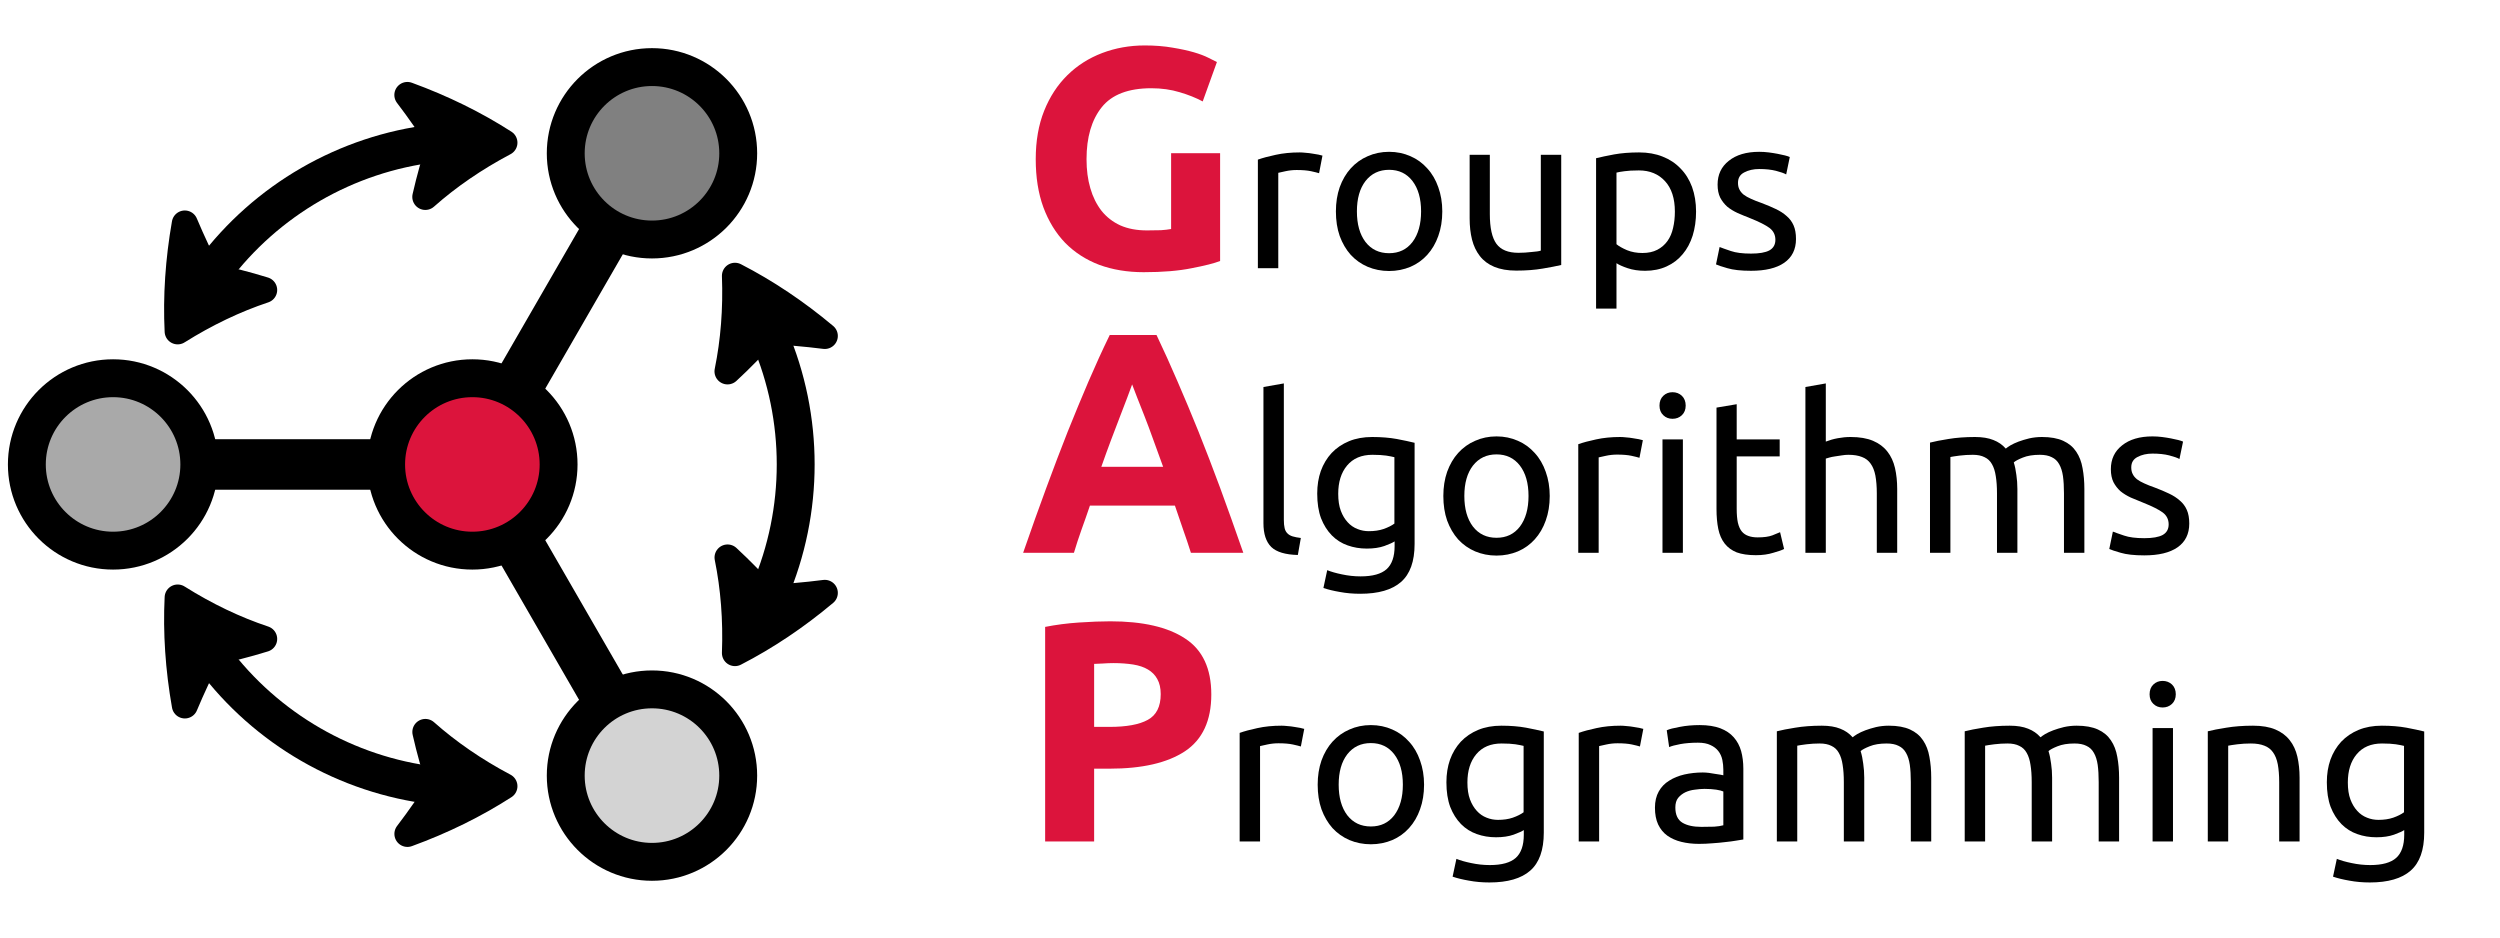
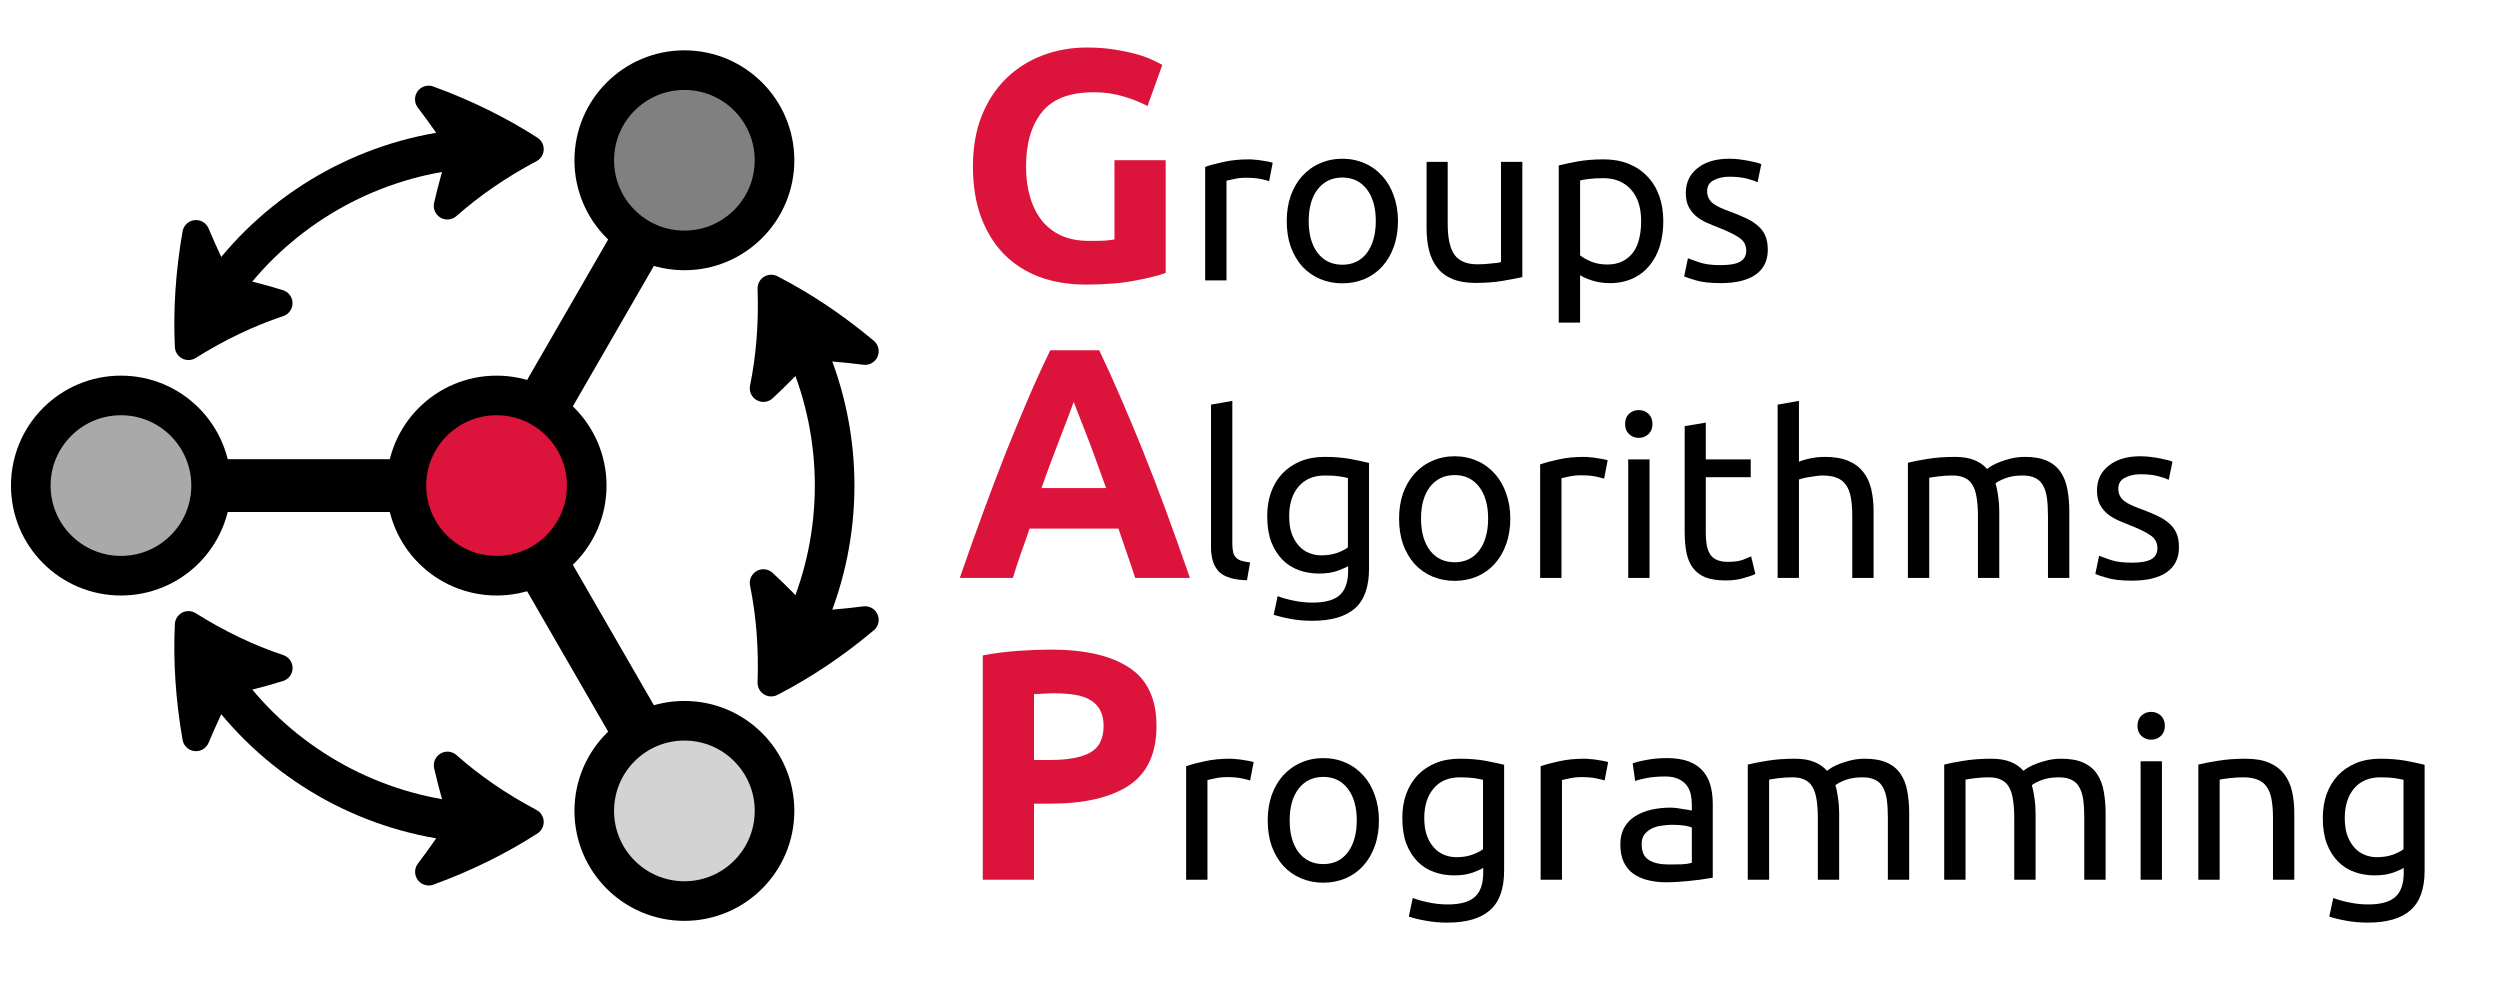
- <svg xmlns="http://www.w3.org/2000/svg" xmlns:xlink="http://www.w3.org/1999/xlink" width="195.349pt" height="73.288pt" viewBox="0 0 195.349 73.288">
+ <svg xmlns="http://www.w3.org/2000/svg" xmlns:xlink="http://www.w3.org/1999/xlink" width="186.845pt" height="73.288pt" viewBox="0 0 186.845 73.288">
  <defs>
    <g>
      <g id="glyph-0-0">
        <path d="M 10.266 -14.062 C 8.473 -14.062 7.18 -13.566 6.391 -12.578 C 5.598 -11.586 5.203 -10.234 5.203 -8.516 C 5.203 -7.68 5.301 -6.926 5.5 -6.25 C 5.695 -5.57 5.988 -4.984 6.375 -4.484 C 6.77 -3.992 7.258 -3.613 7.844 -3.344 C 8.438 -3.082 9.129 -2.953 9.922 -2.953 C 10.348 -2.953 10.711 -2.957 11.016 -2.969 C 11.316 -2.988 11.582 -3.02 11.812 -3.062 L 11.812 -8.984 L 15.641 -8.984 L 15.641 -0.562 C 15.18 -0.383 14.441 -0.195 13.422 0 C 12.41 0.207 11.16 0.312 9.672 0.312 C 8.391 0.312 7.227 0.117 6.188 -0.266 C 5.156 -0.66 4.27 -1.234 3.531 -1.984 C 2.801 -2.742 2.234 -3.672 1.828 -4.766 C 1.43 -5.859 1.234 -7.109 1.234 -8.516 C 1.234 -9.941 1.453 -11.203 1.891 -12.297 C 2.328 -13.391 2.93 -14.316 3.703 -15.078 C 4.473 -15.836 5.379 -16.414 6.422 -16.812 C 7.461 -17.207 8.57 -17.406 9.75 -17.406 C 10.551 -17.406 11.273 -17.348 11.922 -17.234 C 12.566 -17.129 13.117 -17.008 13.578 -16.875 C 14.047 -16.738 14.43 -16.594 14.734 -16.438 C 15.035 -16.289 15.254 -16.18 15.391 -16.109 L 14.281 -13.031 C 13.758 -13.312 13.16 -13.551 12.484 -13.75 C 11.805 -13.957 11.066 -14.062 10.266 -14.062 Z M 10.266 -14.062 " />
      </g>
      <g id="glyph-0-1">
        <path d="M 13.359 0 C 13.172 -0.594 12.969 -1.195 12.75 -1.812 C 12.531 -2.438 12.316 -3.062 12.109 -3.688 L 5.469 -3.688 C 5.258 -3.062 5.039 -2.438 4.812 -1.812 C 4.594 -1.195 4.395 -0.594 4.219 0 L 0.25 0 C 0.883 -1.832 1.488 -3.523 2.062 -5.078 C 2.633 -6.629 3.191 -8.094 3.734 -9.469 C 4.285 -10.844 4.828 -12.148 5.359 -13.391 C 5.891 -14.629 6.441 -15.836 7.016 -17.016 L 10.672 -17.016 C 11.234 -15.836 11.781 -14.629 12.312 -13.391 C 12.852 -12.148 13.398 -10.844 13.953 -9.469 C 14.504 -8.094 15.066 -6.629 15.641 -5.078 C 16.211 -3.523 16.816 -1.832 17.453 0 Z M 8.766 -13.156 C 8.68 -12.906 8.555 -12.566 8.391 -12.141 C 8.234 -11.723 8.047 -11.234 7.828 -10.672 C 7.617 -10.117 7.383 -9.504 7.125 -8.828 C 6.875 -8.16 6.617 -7.457 6.359 -6.719 L 11.188 -6.719 C 10.926 -7.457 10.672 -8.16 10.422 -8.828 C 10.18 -9.504 9.953 -10.117 9.734 -10.672 C 9.516 -11.234 9.32 -11.723 9.156 -12.141 C 8.988 -12.566 8.859 -12.906 8.766 -13.156 Z M 8.766 -13.156 " />
      </g>
      <g id="glyph-0-2">
        <path d="M 7.062 -17.203 C 9.602 -17.203 11.551 -16.754 12.906 -15.859 C 14.27 -14.973 14.953 -13.516 14.953 -11.484 C 14.953 -9.441 14.266 -7.961 12.891 -7.047 C 11.516 -6.141 9.551 -5.688 7 -5.688 L 5.797 -5.688 L 5.797 0 L 1.969 0 L 1.969 -16.766 C 2.801 -16.93 3.68 -17.047 4.609 -17.109 C 5.547 -17.172 6.363 -17.203 7.062 -17.203 Z M 7.312 -13.938 C 7.031 -13.938 6.754 -13.926 6.484 -13.906 C 6.223 -13.895 5.992 -13.883 5.797 -13.875 L 5.797 -8.953 L 7 -8.953 C 8.32 -8.953 9.316 -9.133 9.984 -9.5 C 10.66 -9.863 11 -10.535 11 -11.516 C 11 -11.984 10.91 -12.375 10.734 -12.688 C 10.566 -13 10.32 -13.25 10 -13.438 C 9.688 -13.625 9.301 -13.754 8.844 -13.828 C 8.383 -13.898 7.875 -13.938 7.312 -13.938 Z M 7.312 -13.938 " />
      </g>
      <g id="glyph-1-0">
        <path d="M 4.641 -9.047 C 4.773 -9.047 4.93 -9.035 5.109 -9.016 C 5.285 -9.004 5.457 -8.984 5.625 -8.953 C 5.789 -8.93 5.945 -8.906 6.094 -8.875 C 6.238 -8.844 6.344 -8.816 6.406 -8.797 L 6.141 -7.422 C 6.016 -7.461 5.805 -7.516 5.516 -7.578 C 5.223 -7.641 4.848 -7.672 4.391 -7.672 C 4.098 -7.672 3.805 -7.641 3.516 -7.578 C 3.223 -7.516 3.035 -7.473 2.953 -7.453 L 2.953 0 L 1.359 0 L 1.359 -8.484 C 1.734 -8.617 2.195 -8.742 2.75 -8.859 C 3.312 -8.984 3.941 -9.047 4.641 -9.047 Z M 4.641 -9.047 " />
      </g>
      <g id="glyph-1-1">
        <path d="M 9.188 -4.438 C 9.188 -3.727 9.082 -3.086 8.875 -2.516 C 8.676 -1.953 8.391 -1.461 8.016 -1.047 C 7.648 -0.641 7.211 -0.328 6.703 -0.109 C 6.191 0.105 5.633 0.219 5.031 0.219 C 4.426 0.219 3.867 0.105 3.359 -0.109 C 2.848 -0.328 2.406 -0.641 2.031 -1.047 C 1.664 -1.461 1.379 -1.953 1.172 -2.516 C 0.973 -3.086 0.875 -3.727 0.875 -4.438 C 0.875 -5.125 0.973 -5.754 1.172 -6.328 C 1.379 -6.898 1.664 -7.391 2.031 -7.797 C 2.406 -8.211 2.848 -8.531 3.359 -8.75 C 3.867 -8.977 4.426 -9.094 5.031 -9.094 C 5.633 -9.094 6.191 -8.977 6.703 -8.75 C 7.211 -8.531 7.648 -8.211 8.016 -7.797 C 8.391 -7.391 8.676 -6.898 8.875 -6.328 C 9.082 -5.754 9.188 -5.125 9.188 -4.438 Z M 7.531 -4.438 C 7.531 -5.438 7.305 -6.227 6.859 -6.812 C 6.41 -7.395 5.801 -7.688 5.031 -7.688 C 4.258 -7.688 3.645 -7.395 3.188 -6.812 C 2.738 -6.227 2.516 -5.438 2.516 -4.438 C 2.516 -3.438 2.738 -2.641 3.188 -2.047 C 3.645 -1.461 4.258 -1.172 5.031 -1.172 C 5.801 -1.172 6.41 -1.461 6.859 -2.047 C 7.305 -2.641 7.531 -3.438 7.531 -4.438 Z M 7.531 -4.438 " />
      </g>
      <g id="glyph-1-2">
        <path d="M 8.422 -0.25 C 8.055 -0.164 7.57 -0.07 6.969 0.031 C 6.375 0.133 5.688 0.188 4.906 0.188 C 4.227 0.188 3.656 0.086 3.188 -0.109 C 2.719 -0.305 2.344 -0.586 2.062 -0.953 C 1.781 -1.316 1.578 -1.742 1.453 -2.234 C 1.328 -2.734 1.266 -3.285 1.266 -3.891 L 1.266 -8.859 L 2.844 -8.859 L 2.844 -4.234 C 2.844 -3.148 3.016 -2.375 3.359 -1.906 C 3.703 -1.438 4.273 -1.203 5.078 -1.203 C 5.242 -1.203 5.414 -1.207 5.594 -1.219 C 5.781 -1.238 5.953 -1.254 6.109 -1.266 C 6.273 -1.285 6.422 -1.301 6.547 -1.312 C 6.68 -1.332 6.773 -1.352 6.828 -1.375 L 6.828 -8.859 L 8.422 -8.859 Z M 8.422 -0.25 " />
      </g>
      <g id="glyph-1-3">
        <path d="M 7.516 -4.422 C 7.516 -5.453 7.258 -6.242 6.75 -6.797 C 6.238 -7.359 5.555 -7.641 4.703 -7.641 C 4.223 -7.641 3.848 -7.617 3.578 -7.578 C 3.316 -7.547 3.109 -7.508 2.953 -7.469 L 2.953 -1.875 C 3.141 -1.719 3.414 -1.562 3.781 -1.406 C 4.145 -1.258 4.547 -1.188 4.984 -1.188 C 5.43 -1.188 5.816 -1.27 6.141 -1.438 C 6.461 -1.602 6.727 -1.832 6.938 -2.125 C 7.145 -2.414 7.289 -2.754 7.375 -3.141 C 7.469 -3.535 7.516 -3.961 7.516 -4.422 Z M 9.172 -4.422 C 9.172 -3.742 9.082 -3.117 8.906 -2.547 C 8.727 -1.984 8.469 -1.5 8.125 -1.094 C 7.789 -0.688 7.375 -0.367 6.875 -0.141 C 6.383 0.086 5.82 0.203 5.188 0.203 C 4.676 0.203 4.223 0.133 3.828 0 C 3.43 -0.133 3.141 -0.266 2.953 -0.391 L 2.953 3.156 L 1.359 3.156 L 1.359 -8.594 C 1.734 -8.688 2.203 -8.785 2.766 -8.891 C 3.328 -8.992 3.977 -9.047 4.719 -9.047 C 5.406 -9.047 6.02 -8.938 6.562 -8.719 C 7.102 -8.508 7.566 -8.203 7.953 -7.797 C 8.348 -7.398 8.648 -6.914 8.859 -6.344 C 9.066 -5.77 9.172 -5.129 9.172 -4.422 Z M 9.172 -4.422 " />
      </g>
      <g id="glyph-1-4">
        <path d="M 3.422 -1.141 C 4.066 -1.141 4.547 -1.223 4.859 -1.391 C 5.172 -1.566 5.328 -1.844 5.328 -2.219 C 5.328 -2.602 5.176 -2.91 4.875 -3.141 C 4.57 -3.367 4.066 -3.625 3.359 -3.906 C 3.016 -4.039 2.688 -4.176 2.375 -4.312 C 2.062 -4.457 1.789 -4.625 1.562 -4.812 C 1.344 -5.008 1.16 -5.242 1.016 -5.516 C 0.879 -5.797 0.812 -6.133 0.812 -6.531 C 0.812 -7.312 1.102 -7.93 1.688 -8.391 C 2.27 -8.859 3.062 -9.094 4.062 -9.094 C 4.312 -9.094 4.562 -9.078 4.812 -9.047 C 5.062 -9.016 5.289 -8.977 5.5 -8.938 C 5.719 -8.895 5.91 -8.852 6.078 -8.812 C 6.242 -8.77 6.367 -8.727 6.453 -8.688 L 6.172 -7.328 C 6.004 -7.422 5.738 -7.516 5.375 -7.609 C 5.008 -7.703 4.57 -7.75 4.062 -7.75 C 3.613 -7.75 3.223 -7.66 2.891 -7.484 C 2.566 -7.316 2.406 -7.047 2.406 -6.672 C 2.406 -6.473 2.441 -6.301 2.516 -6.156 C 2.586 -6.008 2.695 -5.875 2.844 -5.75 C 3 -5.633 3.191 -5.523 3.422 -5.422 C 3.648 -5.316 3.926 -5.207 4.25 -5.094 C 4.664 -4.938 5.035 -4.781 5.359 -4.625 C 5.691 -4.469 5.973 -4.285 6.203 -4.078 C 6.441 -3.879 6.625 -3.633 6.75 -3.344 C 6.875 -3.062 6.938 -2.707 6.938 -2.281 C 6.938 -1.469 6.629 -0.848 6.016 -0.422 C 5.41 -0.004 4.547 0.203 3.422 0.203 C 2.641 0.203 2.023 0.133 1.578 0 C 1.141 -0.125 0.844 -0.223 0.688 -0.297 L 0.969 -1.656 C 1.156 -1.582 1.445 -1.477 1.844 -1.344 C 2.238 -1.207 2.766 -1.141 3.422 -1.141 Z M 3.422 -1.141 " />
      </g>
      <g id="glyph-1-5">
        <path d="M 4.016 0.172 C 3.047 0.148 2.352 -0.055 1.938 -0.453 C 1.531 -0.859 1.328 -1.477 1.328 -2.312 L 1.328 -12.953 L 2.922 -13.234 L 2.922 -2.578 C 2.922 -2.316 2.941 -2.098 2.984 -1.922 C 3.023 -1.754 3.098 -1.617 3.203 -1.516 C 3.305 -1.41 3.441 -1.332 3.609 -1.281 C 3.785 -1.227 4 -1.188 4.25 -1.156 Z M 4.016 0.172 " />
      </g>
      <g id="glyph-1-6">
        <path d="M 6.922 -0.891 C 6.785 -0.797 6.52 -0.676 6.125 -0.531 C 5.738 -0.395 5.281 -0.328 4.75 -0.328 C 4.219 -0.328 3.719 -0.41 3.25 -0.578 C 2.781 -0.742 2.367 -1.004 2.016 -1.359 C 1.66 -1.723 1.379 -2.172 1.172 -2.703 C 0.973 -3.242 0.875 -3.883 0.875 -4.625 C 0.875 -5.27 0.969 -5.859 1.156 -6.391 C 1.352 -6.93 1.633 -7.398 2 -7.797 C 2.375 -8.191 2.828 -8.5 3.359 -8.719 C 3.891 -8.938 4.492 -9.047 5.172 -9.047 C 5.898 -9.047 6.539 -8.992 7.094 -8.891 C 7.645 -8.785 8.109 -8.688 8.484 -8.594 L 8.484 -0.688 C 8.484 0.676 8.129 1.664 7.422 2.281 C 6.723 2.895 5.66 3.203 4.234 3.203 C 3.672 3.203 3.141 3.156 2.641 3.062 C 2.148 2.977 1.723 2.875 1.359 2.75 L 1.656 1.359 C 1.969 1.484 2.352 1.594 2.812 1.688 C 3.281 1.789 3.766 1.844 4.266 1.844 C 5.203 1.844 5.879 1.656 6.297 1.281 C 6.711 0.906 6.922 0.305 6.922 -0.516 Z M 6.906 -7.469 C 6.75 -7.508 6.535 -7.551 6.266 -7.594 C 5.992 -7.633 5.633 -7.656 5.188 -7.656 C 4.332 -7.656 3.672 -7.375 3.203 -6.812 C 2.742 -6.258 2.516 -5.523 2.516 -4.609 C 2.516 -4.086 2.582 -3.645 2.719 -3.281 C 2.852 -2.926 3.031 -2.629 3.25 -2.391 C 3.469 -2.148 3.723 -1.973 4.016 -1.859 C 4.305 -1.742 4.602 -1.688 4.906 -1.688 C 5.332 -1.688 5.719 -1.742 6.062 -1.859 C 6.414 -1.984 6.695 -2.125 6.906 -2.281 Z M 6.906 -7.469 " />
      </g>
      <g id="glyph-1-7">
        <path d="M 2.953 0 L 1.359 0 L 1.359 -8.859 L 2.953 -8.859 Z M 2.141 -10.469 C 1.859 -10.469 1.617 -10.562 1.422 -10.75 C 1.223 -10.938 1.125 -11.188 1.125 -11.5 C 1.125 -11.82 1.223 -12.078 1.422 -12.266 C 1.617 -12.453 1.859 -12.547 2.141 -12.547 C 2.43 -12.547 2.676 -12.453 2.875 -12.266 C 3.07 -12.078 3.172 -11.82 3.172 -11.5 C 3.172 -11.188 3.07 -10.938 2.875 -10.75 C 2.676 -10.562 2.43 -10.469 2.141 -10.469 Z M 2.141 -10.469 " />
      </g>
      <g id="glyph-1-8">
        <path d="M 2.844 -8.859 L 6.203 -8.859 L 6.203 -7.531 L 2.844 -7.531 L 2.844 -3.438 C 2.844 -3 2.875 -2.633 2.938 -2.344 C 3.008 -2.051 3.113 -1.82 3.25 -1.656 C 3.383 -1.5 3.555 -1.383 3.766 -1.312 C 3.973 -1.238 4.211 -1.203 4.484 -1.203 C 4.961 -1.203 5.344 -1.254 5.625 -1.359 C 5.914 -1.473 6.117 -1.555 6.234 -1.609 L 6.547 -0.297 C 6.391 -0.211 6.109 -0.113 5.703 0 C 5.305 0.125 4.852 0.188 4.344 0.188 C 3.738 0.188 3.238 0.113 2.844 -0.031 C 2.457 -0.188 2.145 -0.414 1.906 -0.719 C 1.664 -1.031 1.5 -1.41 1.406 -1.859 C 1.312 -2.316 1.266 -2.836 1.266 -3.422 L 1.266 -11.344 L 2.844 -11.609 Z M 2.844 -8.859 " />
      </g>
      <g id="glyph-1-9">
        <path d="M 1.359 0 L 1.359 -12.953 L 2.953 -13.234 L 2.953 -8.688 C 3.242 -8.801 3.555 -8.891 3.891 -8.953 C 4.223 -9.016 4.555 -9.047 4.891 -9.047 C 5.598 -9.047 6.18 -8.945 6.641 -8.75 C 7.109 -8.551 7.484 -8.27 7.766 -7.906 C 8.047 -7.551 8.242 -7.125 8.359 -6.625 C 8.473 -6.125 8.531 -5.578 8.531 -4.984 L 8.531 0 L 6.938 0 L 6.938 -4.641 C 6.938 -5.18 6.898 -5.645 6.828 -6.031 C 6.754 -6.414 6.629 -6.727 6.453 -6.969 C 6.285 -7.207 6.062 -7.379 5.781 -7.484 C 5.5 -7.598 5.145 -7.656 4.719 -7.656 C 4.551 -7.656 4.375 -7.641 4.188 -7.609 C 4.008 -7.586 3.836 -7.562 3.672 -7.531 C 3.504 -7.508 3.352 -7.477 3.219 -7.438 C 3.094 -7.406 3.004 -7.379 2.953 -7.359 L 2.953 0 Z M 1.359 0 " />
      </g>
      <g id="glyph-1-10">
        <path d="M 1.359 -8.609 C 1.723 -8.703 2.203 -8.797 2.797 -8.891 C 3.398 -8.992 4.094 -9.047 4.875 -9.047 C 5.445 -9.047 5.926 -8.969 6.312 -8.812 C 6.695 -8.664 7.02 -8.441 7.281 -8.141 C 7.352 -8.203 7.473 -8.285 7.641 -8.391 C 7.816 -8.492 8.031 -8.594 8.281 -8.688 C 8.531 -8.781 8.805 -8.863 9.109 -8.938 C 9.422 -9.008 9.754 -9.047 10.109 -9.047 C 10.785 -9.047 11.336 -8.945 11.766 -8.75 C 12.203 -8.551 12.539 -8.27 12.781 -7.906 C 13.031 -7.539 13.195 -7.109 13.281 -6.609 C 13.375 -6.109 13.422 -5.566 13.422 -4.984 L 13.422 0 L 11.828 0 L 11.828 -4.641 C 11.828 -5.16 11.801 -5.609 11.75 -5.984 C 11.695 -6.359 11.598 -6.672 11.453 -6.922 C 11.316 -7.172 11.125 -7.352 10.875 -7.469 C 10.633 -7.594 10.32 -7.656 9.938 -7.656 C 9.406 -7.656 8.961 -7.582 8.609 -7.438 C 8.266 -7.301 8.031 -7.176 7.906 -7.062 C 8 -6.758 8.066 -6.43 8.109 -6.078 C 8.16 -5.734 8.188 -5.367 8.188 -4.984 L 8.188 0 L 6.594 0 L 6.594 -4.641 C 6.594 -5.16 6.562 -5.609 6.5 -5.984 C 6.445 -6.359 6.348 -6.672 6.203 -6.922 C 6.066 -7.172 5.875 -7.352 5.625 -7.469 C 5.383 -7.594 5.078 -7.656 4.703 -7.656 C 4.547 -7.656 4.375 -7.648 4.188 -7.641 C 4.008 -7.629 3.836 -7.613 3.672 -7.594 C 3.504 -7.57 3.352 -7.551 3.219 -7.531 C 3.082 -7.508 2.992 -7.492 2.953 -7.484 L 2.953 0 L 1.359 0 Z M 1.359 -8.609 " />
      </g>
      <g id="glyph-1-11">
        <path d="M 4.359 -1.141 C 4.734 -1.141 5.066 -1.145 5.359 -1.156 C 5.648 -1.176 5.891 -1.211 6.078 -1.266 L 6.078 -3.906 C 5.973 -3.957 5.789 -4.004 5.531 -4.047 C 5.27 -4.086 4.961 -4.109 4.609 -4.109 C 4.367 -4.109 4.113 -4.086 3.844 -4.047 C 3.57 -4.016 3.328 -3.945 3.109 -3.844 C 2.891 -3.738 2.703 -3.594 2.547 -3.406 C 2.398 -3.219 2.328 -2.969 2.328 -2.656 C 2.328 -2.094 2.508 -1.695 2.875 -1.469 C 3.238 -1.25 3.734 -1.141 4.359 -1.141 Z M 4.234 -9.094 C 4.867 -9.094 5.406 -9.008 5.844 -8.844 C 6.281 -8.676 6.629 -8.441 6.891 -8.141 C 7.16 -7.836 7.352 -7.477 7.469 -7.062 C 7.582 -6.645 7.641 -6.188 7.641 -5.688 L 7.641 -0.156 C 7.504 -0.133 7.312 -0.102 7.062 -0.062 C 6.82 -0.02 6.547 0.016 6.234 0.047 C 5.93 0.086 5.598 0.117 5.234 0.141 C 4.879 0.172 4.523 0.188 4.172 0.188 C 3.672 0.188 3.211 0.133 2.797 0.031 C 2.379 -0.07 2.016 -0.234 1.703 -0.453 C 1.398 -0.672 1.16 -0.961 0.984 -1.328 C 0.816 -1.691 0.734 -2.129 0.734 -2.641 C 0.734 -3.129 0.832 -3.551 1.031 -3.906 C 1.227 -4.258 1.5 -4.539 1.844 -4.75 C 2.188 -4.969 2.582 -5.129 3.031 -5.234 C 3.488 -5.336 3.969 -5.391 4.469 -5.391 C 4.625 -5.391 4.785 -5.379 4.953 -5.359 C 5.129 -5.336 5.289 -5.312 5.438 -5.281 C 5.594 -5.258 5.727 -5.238 5.844 -5.219 C 5.957 -5.195 6.035 -5.18 6.078 -5.172 L 6.078 -5.609 C 6.078 -5.867 6.051 -6.125 6 -6.375 C 5.945 -6.633 5.844 -6.863 5.688 -7.062 C 5.539 -7.258 5.336 -7.414 5.078 -7.531 C 4.828 -7.656 4.5 -7.719 4.094 -7.719 C 3.57 -7.719 3.113 -7.68 2.719 -7.609 C 2.32 -7.535 2.031 -7.457 1.844 -7.375 L 1.656 -8.688 C 1.852 -8.781 2.191 -8.867 2.672 -8.953 C 3.148 -9.047 3.672 -9.094 4.234 -9.094 Z M 4.234 -9.094 " />
      </g>
      <g id="glyph-1-12">
        <path d="M 1.359 -8.609 C 1.723 -8.703 2.207 -8.797 2.812 -8.891 C 3.414 -8.992 4.109 -9.047 4.891 -9.047 C 5.598 -9.047 6.18 -8.945 6.641 -8.75 C 7.109 -8.551 7.484 -8.27 7.766 -7.906 C 8.047 -7.551 8.242 -7.125 8.359 -6.625 C 8.473 -6.125 8.531 -5.578 8.531 -4.984 L 8.531 0 L 6.938 0 L 6.938 -4.641 C 6.938 -5.18 6.898 -5.645 6.828 -6.031 C 6.754 -6.414 6.629 -6.727 6.453 -6.969 C 6.285 -7.207 6.062 -7.379 5.781 -7.484 C 5.5 -7.598 5.145 -7.656 4.719 -7.656 C 4.551 -7.656 4.375 -7.648 4.188 -7.641 C 4.008 -7.629 3.836 -7.613 3.672 -7.594 C 3.504 -7.57 3.352 -7.551 3.219 -7.531 C 3.094 -7.508 3.004 -7.492 2.953 -7.484 L 2.953 0 L 1.359 0 Z M 1.359 -8.609 " />
      </g>
    </g>
    <clipPath id="clip-0">
-       <path clip-rule="nonzero" d="M 0.617 0 L 104 0 L 104 72.582 L 0.617 72.582 Z M 0.617 0 " />
+       <path clip-rule="nonzero" d="M 0.82 0 L 105 0 L 105 72.582 L 0.82 72.582 Z M 0.82 0 " />
    </clipPath>
    <clipPath id="clip-1">
-       <path clip-rule="nonzero" d="M 0.617 0 L 104 0 L 104 72.582 L 0.617 72.582 Z M 0.617 0 " />
+       <path clip-rule="nonzero" d="M 0.82 0 L 105 0 L 105 72.582 L 0.82 72.582 Z M 0.82 0 " />
    </clipPath>
    <clipPath id="clip-2">
-       <path clip-rule="nonzero" d="M 0.617 0 L 86 0 L 86 72.582 L 0.617 72.582 Z M 0.617 0 " />
+       <path clip-rule="nonzero" d="M 0.82 0 L 86 0 L 86 72.582 L 0.82 72.582 Z M 0.82 0 " />
    </clipPath>
    <clipPath id="clip-3">
-       <path clip-rule="nonzero" d="M 0.617 0 L 58 0 L 58 72.582 L 0.617 72.582 Z M 0.617 0 " />
+       <path clip-rule="nonzero" d="M 0.82 0 L 58 0 L 58 72.582 L 0.82 72.582 Z M 0.82 0 " />
    </clipPath>
    <clipPath id="clip-4">
      <path clip-rule="nonzero" d="M 2 12 L 100 12 L 100 72.582 L 2 72.582 Z M 2 12 " />
    </clipPath>
    <clipPath id="clip-5">
-       <path clip-rule="nonzero" d="M 0.617 0 L 76 0 L 76 64 L 0.617 64 Z M 0.617 0 " />
+       <path clip-rule="nonzero" d="M 0.82 0 L 76 0 L 76 64 L 0.82 64 Z M 0.82 0 " />
    </clipPath>
    <clipPath id="clip-6">
-       <path clip-rule="nonzero" d="M 0.617 9 L 76 9 L 76 72.582 L 0.617 72.582 Z M 0.617 9 " />
+       <path clip-rule="nonzero" d="M 0.82 9 L 76 9 L 76 72.582 L 0.82 72.582 Z M 0.82 9 " />
    </clipPath>
    <clipPath id="clip-7">
      <path clip-rule="nonzero" d="M 18 0 L 105 0 L 105 72.582 L 18 72.582 Z M 18 0 " />
    </clipPath>
  </defs>
  <g clip-path="url(#clip-0)">
-     <path fill="none" stroke-width="3.985" stroke-linecap="butt" stroke-linejoin="miter" stroke="rgb(0%, 0%, 0%)" stroke-opacity="1" stroke-miterlimit="10" d="M 2.833 4.909 L 11.337 19.641 " transform="matrix(0.990378, 0, 0, -0.990378, 36.90884, 36.29142)" />
+     <path fill="none" stroke-width="3.985" stroke-linecap="butt" stroke-linejoin="miter" stroke="rgb(0%, 0%, 0%)" stroke-opacity="1" stroke-miterlimit="10" d="M 2.836 4.909 L 11.339 19.641 " transform="matrix(0.990378, 0, 0, -0.990378, 37.11355, 36.29142)" />
  </g>
-   <path fill="none" stroke-width="3.985" stroke-linecap="butt" stroke-linejoin="miter" stroke="rgb(0%, 0%, 0%)" stroke-opacity="1" stroke-miterlimit="10" d="M -5.67 -0.002 L -22.678 -0.002 " transform="matrix(0.990378, 0, 0, -0.990378, 36.90884, 36.29142)" />
+   <path fill="none" stroke-width="3.985" stroke-linecap="butt" stroke-linejoin="miter" stroke="rgb(0%, 0%, 0%)" stroke-opacity="1" stroke-miterlimit="10" d="M -5.668 -0.002 L -22.679 -0.002 " transform="matrix(0.990378, 0, 0, -0.990378, 37.11355, 36.29142)" />
  <g clip-path="url(#clip-1)">
-     <path fill="none" stroke-width="3.985" stroke-linecap="butt" stroke-linejoin="miter" stroke="rgb(0%, 0%, 0%)" stroke-opacity="1" stroke-miterlimit="10" d="M 2.833 -4.908 L 11.337 -19.64 " transform="matrix(0.990378, 0, 0, -0.990378, 36.90884, 36.29142)" />
+     <path fill="none" stroke-width="3.985" stroke-linecap="butt" stroke-linejoin="miter" stroke="rgb(0%, 0%, 0%)" stroke-opacity="1" stroke-miterlimit="10" d="M 2.836 -4.908 L 11.339 -19.64 " transform="matrix(0.990378, 0, 0, -0.990378, 37.11355, 36.29142)" />
  </g>
-   <path fill-rule="nonzero" fill="rgb(86.4%, 7.999%, 23.499%)" fill-opacity="1" d="M 43.648 36.293 C 43.648 32.57 40.629 29.555 36.91 29.555 C 33.188 29.555 30.172 32.57 30.172 36.293 C 30.172 40.012 33.188 43.027 36.91 43.027 C 40.629 43.027 43.648 40.012 43.648 36.293 Z M 43.648 36.293 " />
+   <path fill-rule="nonzero" fill="rgb(86.4%, 7.999%, 23.499%)" fill-opacity="1" d="M 43.852 36.293 C 43.852 32.57 40.836 29.555 37.113 29.555 C 33.391 29.555 30.375 32.57 30.375 36.293 C 30.375 40.012 33.391 43.027 37.113 43.027 C 40.836 43.027 43.852 40.012 43.852 36.293 Z M 43.852 36.293 " />
  <g clip-path="url(#clip-2)">
-     <path fill="none" stroke-width="2.989" stroke-linecap="butt" stroke-linejoin="miter" stroke="rgb(0%, 0%, 0%)" stroke-opacity="1" stroke-miterlimit="10" d="M 6.805 -0.002 C 6.805 3.757 3.756 6.802 0.001 6.802 C -3.757 6.802 -6.802 3.757 -6.802 -0.002 C -6.802 -3.756 -3.757 -6.801 0.001 -6.801 C 3.756 -6.801 6.805 -3.756 6.805 -0.002 Z M 6.805 -0.002 " transform="matrix(0.990378, 0, 0, -0.990378, 36.90884, 36.29142)" />
+     <path fill="none" stroke-width="2.989" stroke-linecap="butt" stroke-linejoin="miter" stroke="rgb(0%, 0%, 0%)" stroke-opacity="1" stroke-miterlimit="10" d="M 6.803 -0.002 C 6.803 3.757 3.759 6.802 -0 6.802 C -3.759 6.802 -6.804 3.757 -6.804 -0.002 C -6.804 -3.756 -3.759 -6.801 -0 -6.801 C 3.759 -6.801 6.803 -3.756 6.803 -0.002 Z M 6.803 -0.002 " transform="matrix(0.990378, 0, 0, -0.990378, 37.11355, 36.29142)" />
  </g>
-   <path fill-rule="nonzero" fill="rgb(50%, 50%, 50%)" fill-opacity="1" stroke-width="2.989" stroke-linecap="butt" stroke-linejoin="miter" stroke="rgb(0%, 0%, 0%)" stroke-opacity="1" stroke-miterlimit="10" d="M 20.977 24.547 C 20.977 28.306 17.932 31.351 14.173 31.351 C 10.418 31.351 7.369 28.306 7.369 24.547 C 7.369 20.792 10.418 17.747 14.173 17.747 C 17.932 17.747 20.977 20.792 20.977 24.547 Z M 20.977 24.547 " transform="matrix(0.990378, 0, 0, -0.990378, 36.90884, 36.29142)" />
-   <path fill-rule="nonzero" fill="rgb(66.399%, 66.399%, 66.399%)" fill-opacity="1" d="M 15.574 36.293 C 15.574 32.57 12.555 29.555 8.836 29.555 C 5.113 29.555 2.098 32.57 2.098 36.293 C 2.098 40.012 5.113 43.027 8.836 43.027 C 12.555 43.027 15.574 40.012 15.574 36.293 Z M 15.574 36.293 " />
+   <path fill-rule="nonzero" fill="rgb(50%, 50%, 50%)" fill-opacity="1" stroke-width="2.989" stroke-linecap="butt" stroke-linejoin="miter" stroke="rgb(0%, 0%, 0%)" stroke-opacity="1" stroke-miterlimit="10" d="M 20.975 24.547 C 20.975 28.306 17.93 31.351 14.175 31.351 C 10.416 31.351 7.371 28.306 7.371 24.547 C 7.371 20.792 10.416 17.747 14.175 17.747 C 17.93 17.747 20.975 20.792 20.975 24.547 Z M 20.975 24.547 " transform="matrix(0.990378, 0, 0, -0.990378, 37.11355, 36.29142)" />
+   <path fill-rule="nonzero" fill="rgb(66.399%, 66.399%, 66.399%)" fill-opacity="1" d="M 15.777 36.293 C 15.777 32.57 12.762 29.555 9.039 29.555 C 5.316 29.555 2.301 32.57 2.301 36.293 C 2.301 40.012 5.316 43.027 9.039 43.027 C 12.762 43.027 15.777 40.012 15.777 36.293 Z M 15.777 36.293 " />
  <g clip-path="url(#clip-3)">
-     <path fill="none" stroke-width="2.989" stroke-linecap="butt" stroke-linejoin="miter" stroke="rgb(0%, 0%, 0%)" stroke-opacity="1" stroke-miterlimit="10" d="M -21.542 -0.002 C -21.542 3.757 -24.591 6.802 -28.346 6.802 C -32.104 6.802 -35.149 3.757 -35.149 -0.002 C -35.149 -3.756 -32.104 -6.801 -28.346 -6.801 C -24.591 -6.801 -21.542 -3.756 -21.542 -0.002 Z M -21.542 -0.002 " transform="matrix(0.990378, 0, 0, -0.990378, 36.90884, 36.29142)" />
+     <path fill="none" stroke-width="2.989" stroke-linecap="butt" stroke-linejoin="miter" stroke="rgb(0%, 0%, 0%)" stroke-opacity="1" stroke-miterlimit="10" d="M -21.543 -0.002 C -21.543 3.757 -24.588 6.802 -28.347 6.802 C -32.106 6.802 -35.151 3.757 -35.151 -0.002 C -35.151 -3.756 -32.106 -6.801 -28.347 -6.801 C -24.588 -6.801 -21.543 -3.756 -21.543 -0.002 Z M -21.543 -0.002 " transform="matrix(0.990378, 0, 0, -0.990378, 37.11355, 36.29142)" />
  </g>
-   <path fill-rule="nonzero" fill="rgb(82.799%, 82.799%, 82.799%)" fill-opacity="1" d="M 57.684 60.605 C 57.684 56.883 54.668 53.867 50.945 53.867 C 47.227 53.867 44.207 56.883 44.207 60.605 C 44.207 64.324 47.227 67.344 50.945 67.344 C 54.668 67.344 57.684 64.324 57.684 60.605 Z M 57.684 60.605 " />
+   <path fill-rule="nonzero" fill="rgb(82.799%, 82.799%, 82.799%)" fill-opacity="1" d="M 57.887 60.605 C 57.887 56.883 54.871 53.867 51.152 53.867 C 47.43 53.867 44.414 56.883 44.414 60.605 C 44.414 64.324 47.43 67.344 51.152 67.344 C 54.871 67.344 57.887 64.324 57.887 60.605 Z M 57.887 60.605 " />
  <g clip-path="url(#clip-4)">
-     <path fill="none" stroke-width="2.989" stroke-linecap="butt" stroke-linejoin="miter" stroke="rgb(0%, 0%, 0%)" stroke-opacity="1" stroke-miterlimit="10" d="M 20.977 -24.55 C 20.977 -20.791 17.932 -17.747 14.173 -17.747 C 10.418 -17.747 7.369 -20.791 7.369 -24.55 C 7.369 -28.305 10.418 -31.354 14.173 -31.354 C 17.932 -31.354 20.977 -28.305 20.977 -24.55 Z M 20.977 -24.55 " transform="matrix(0.990378, 0, 0, -0.990378, 36.90884, 36.29142)" />
+     <path fill="none" stroke-width="2.989" stroke-linecap="butt" stroke-linejoin="miter" stroke="rgb(0%, 0%, 0%)" stroke-opacity="1" stroke-miterlimit="10" d="M 20.975 -24.55 C 20.975 -20.791 17.93 -17.747 14.175 -17.747 C 10.416 -17.747 7.371 -20.791 7.371 -24.55 C 7.371 -28.305 10.416 -31.354 14.175 -31.354 C 17.93 -31.354 20.975 -28.305 20.975 -24.55 Z M 20.975 -24.55 " transform="matrix(0.990378, 0, 0, -0.990378, 37.11355, 36.29142)" />
  </g>
  <g clip-path="url(#clip-5)">
-     <path fill="none" stroke-width="2.989" stroke-linecap="butt" stroke-linejoin="miter" stroke="rgb(0%, 0%, 0%)" stroke-opacity="1" stroke-miterlimit="10" d="M -3.02 25.336 C -9.946 24.512 -16.257 20.867 -20.43 15.282 " transform="matrix(0.990378, 0, 0, -0.990378, 36.90884, 36.29142)" />
+     <path fill="none" stroke-width="2.989" stroke-linecap="butt" stroke-linejoin="miter" stroke="rgb(0%, 0%, 0%)" stroke-opacity="1" stroke-miterlimit="10" d="M -3.022 25.336 C -9.944 24.512 -16.254 20.867 -20.431 15.282 " transform="matrix(0.990378, 0, 0, -0.990378, 37.11355, 36.29142)" />
  </g>
-   <path fill-rule="nonzero" fill="rgb(0%, 0%, 0%)" fill-opacity="1" stroke-width="2.057" stroke-linecap="butt" stroke-linejoin="round" stroke="rgb(0%, 0%, 0%)" stroke-opacity="1" stroke-miterlimit="10" d="M 2.53 25.387 C 0.218 26.874 -2.349 28.136 -5.126 29.15 C -4.191 27.923 -3.32 26.669 -2.511 25.391 C -2.984 23.967 -3.383 22.54 -3.71 21.108 C -1.9 22.713 0.195 24.153 2.53 25.387 Z M 2.53 25.387 " transform="matrix(0.990378, 0, 0, -0.990378, 36.90884, 36.29142)" />
-   <path fill-rule="nonzero" fill="rgb(0%, 0%, 0%)" fill-opacity="1" stroke-width="2.057" stroke-linecap="butt" stroke-linejoin="round" stroke="rgb(0%, 0%, 0%)" stroke-opacity="1" stroke-miterlimit="10" d="M -23.25 10.502 C -21.013 11.906 -18.722 12.999 -16.426 13.764 C -17.83 14.198 -19.266 14.564 -20.733 14.868 C -21.439 16.205 -22.086 17.59 -22.686 19.009 C -23.195 16.103 -23.384 13.247 -23.25 10.502 Z M -23.25 10.502 " transform="matrix(0.990378, 0, 0, -0.990378, 36.90884, 36.29142)" />
+   <path fill-rule="nonzero" fill="rgb(0%, 0%, 0%)" fill-opacity="1" stroke-width="2.057" stroke-linecap="butt" stroke-linejoin="round" stroke="rgb(0%, 0%, 0%)" stroke-opacity="1" stroke-miterlimit="10" d="M 2.528 25.387 C 0.217 26.874 -2.351 28.136 -5.128 29.15 C -4.193 27.923 -3.317 26.669 -2.509 25.391 C -2.982 23.967 -3.384 22.54 -3.712 21.108 C -1.897 22.713 0.193 24.153 2.528 25.387 Z M 2.528 25.387 " transform="matrix(0.990378, 0, 0, -0.990378, 37.11355, 36.29142)" />
+   <path fill-rule="nonzero" fill="rgb(0%, 0%, 0%)" fill-opacity="1" stroke-width="2.057" stroke-linecap="butt" stroke-linejoin="round" stroke="rgb(0%, 0%, 0%)" stroke-opacity="1" stroke-miterlimit="10" d="M -23.251 10.502 C -21.015 11.906 -18.723 12.999 -16.428 13.764 C -17.828 14.198 -19.268 14.564 -20.735 14.868 C -21.437 16.205 -22.088 17.59 -22.683 19.009 C -23.192 16.103 -23.381 13.247 -23.251 10.502 Z M -23.251 10.502 " transform="matrix(0.990378, 0, 0, -0.990378, 37.11355, 36.29142)" />
  <g clip-path="url(#clip-6)">
-     <path fill="none" stroke-width="2.989" stroke-linecap="butt" stroke-linejoin="miter" stroke="rgb(0%, 0%, 0%)" stroke-opacity="1" stroke-miterlimit="10" d="M -20.43 -15.281 C -16.253 -20.866 -9.942 -24.511 -3.02 -25.335 " transform="matrix(0.990378, 0, 0, -0.990378, 36.90884, 36.29142)" />
+     <path fill="none" stroke-width="2.989" stroke-linecap="butt" stroke-linejoin="miter" stroke="rgb(0%, 0%, 0%)" stroke-opacity="1" stroke-miterlimit="10" d="M -20.431 -15.281 C -16.254 -20.866 -9.944 -24.511 -3.018 -25.335 " transform="matrix(0.990378, 0, 0, -0.990378, 37.11355, 36.29142)" />
  </g>
-   <path fill-rule="nonzero" fill="rgb(0%, 0%, 0%)" fill-opacity="1" stroke-width="2.057" stroke-linecap="butt" stroke-linejoin="round" stroke="rgb(0%, 0%, 0%)" stroke-opacity="1" stroke-miterlimit="10" d="M -23.25 -10.501 C -23.384 -13.246 -23.195 -16.106 -22.682 -19.013 C -22.086 -17.593 -21.439 -16.208 -20.733 -14.867 C -19.266 -14.567 -17.83 -14.201 -16.426 -13.767 C -18.722 -13.002 -21.013 -11.909 -23.25 -10.501 Z M -23.25 -10.501 " transform="matrix(0.990378, 0, 0, -0.990378, 36.90884, 36.29142)" />
-   <path fill-rule="nonzero" fill="rgb(0%, 0%, 0%)" fill-opacity="1" stroke-width="2.057" stroke-linecap="butt" stroke-linejoin="round" stroke="rgb(0%, 0%, 0%)" stroke-opacity="1" stroke-miterlimit="10" d="M 2.53 -25.386 C 0.195 -24.152 -1.896 -22.712 -3.706 -21.107 C -3.383 -22.539 -2.98 -23.97 -2.507 -25.39 C -3.316 -26.668 -4.187 -27.923 -5.122 -29.149 C -2.349 -28.139 0.218 -26.873 2.53 -25.386 Z M 2.53 -25.386 " transform="matrix(0.990378, 0, 0, -0.990378, 36.90884, 36.29142)" />
+   <path fill-rule="nonzero" fill="rgb(0%, 0%, 0%)" fill-opacity="1" stroke-width="2.057" stroke-linecap="butt" stroke-linejoin="round" stroke="rgb(0%, 0%, 0%)" stroke-opacity="1" stroke-miterlimit="10" d="M -23.251 -10.501 C -23.381 -13.246 -23.192 -16.106 -22.683 -19.013 C -22.088 -17.593 -21.437 -16.208 -20.735 -14.867 C -19.268 -14.567 -17.828 -14.201 -16.424 -13.767 C -18.723 -13.002 -21.015 -11.909 -23.251 -10.501 Z M -23.251 -10.501 " transform="matrix(0.990378, 0, 0, -0.990378, 37.11355, 36.29142)" />
+   <path fill-rule="nonzero" fill="rgb(0%, 0%, 0%)" fill-opacity="1" stroke-width="2.057" stroke-linecap="butt" stroke-linejoin="round" stroke="rgb(0%, 0%, 0%)" stroke-opacity="1" stroke-miterlimit="10" d="M 2.528 -25.386 C 0.193 -24.152 -1.897 -22.712 -3.708 -21.107 C -3.38 -22.539 -2.982 -23.97 -2.509 -25.39 C -3.317 -26.668 -4.189 -27.923 -5.12 -29.149 C -2.347 -28.139 0.217 -26.873 2.528 -25.386 Z M 2.528 -25.386 " transform="matrix(0.990378, 0, 0, -0.990378, 37.11355, 36.29142)" />
  <g clip-path="url(#clip-7)">
-     <path fill="none" stroke-width="2.989" stroke-linecap="butt" stroke-linejoin="miter" stroke="rgb(0%, 0%, 0%)" stroke-opacity="1" stroke-miterlimit="10" d="M 23.45 -10.051 C 26.199 -3.642 26.199 3.643 23.45 10.052 " transform="matrix(0.990378, 0, 0, -0.990378, 36.90884, 36.29142)" />
+     <path fill="none" stroke-width="2.989" stroke-linecap="butt" stroke-linejoin="miter" stroke="rgb(0%, 0%, 0%)" stroke-opacity="1" stroke-miterlimit="10" d="M 23.452 -10.051 C 26.197 -3.642 26.197 3.643 23.452 10.052 " transform="matrix(0.990378, 0, 0, -0.990378, 37.11355, 36.29142)" />
  </g>
-   <path fill-rule="nonzero" fill="rgb(0%, 0%, 0%)" fill-opacity="1" stroke-width="2.057" stroke-linecap="butt" stroke-linejoin="round" stroke="rgb(0%, 0%, 0%)" stroke-opacity="1" stroke-miterlimit="10" d="M 20.72 -14.883 C 23.166 -13.625 25.544 -12.035 27.808 -10.134 C 26.278 -10.331 24.755 -10.462 23.244 -10.521 C 22.251 -9.401 21.213 -8.34 20.136 -7.342 C 20.618 -9.712 20.819 -12.244 20.72 -14.883 Z M 20.72 -14.883 " transform="matrix(0.990378, 0, 0, -0.990378, 36.90884, 36.29142)" />
-   <path fill-rule="nonzero" fill="rgb(0%, 0%, 0%)" fill-opacity="1" stroke-width="2.057" stroke-linecap="butt" stroke-linejoin="round" stroke="rgb(0%, 0%, 0%)" stroke-opacity="1" stroke-miterlimit="10" d="M 20.72 14.884 C 20.819 12.245 20.618 9.713 20.133 7.343 C 21.213 8.34 22.247 9.401 23.244 10.522 C 24.755 10.462 26.278 10.332 27.808 10.139 C 25.544 12.036 23.166 13.626 20.72 14.884 Z M 20.72 14.884 " transform="matrix(0.990378, 0, 0, -0.990378, 36.90884, 36.29142)" />
+   <path fill-rule="nonzero" fill="rgb(0%, 0%, 0%)" fill-opacity="1" stroke-width="2.057" stroke-linecap="butt" stroke-linejoin="round" stroke="rgb(0%, 0%, 0%)" stroke-opacity="1" stroke-miterlimit="10" d="M 20.723 -14.883 C 23.164 -13.625 25.542 -12.035 27.806 -10.134 C 26.28 -10.331 24.757 -10.462 23.243 -10.521 C 22.249 -9.401 21.212 -8.34 20.135 -7.342 C 20.62 -9.712 20.817 -12.244 20.723 -14.883 Z M 20.723 -14.883 " transform="matrix(0.990378, 0, 0, -0.990378, 37.11355, 36.29142)" />
+   <path fill-rule="nonzero" fill="rgb(0%, 0%, 0%)" fill-opacity="1" stroke-width="2.057" stroke-linecap="butt" stroke-linejoin="round" stroke="rgb(0%, 0%, 0%)" stroke-opacity="1" stroke-miterlimit="10" d="M 20.723 14.884 C 20.817 12.245 20.62 9.713 20.135 7.343 C 21.212 8.34 22.249 9.401 23.243 10.522 C 24.754 10.462 26.276 10.332 27.806 10.139 C 25.542 12.036 23.164 13.626 20.723 14.884 Z M 20.723 14.884 " transform="matrix(0.990378, 0, 0, -0.990378, 37.11355, 36.29142)" />
  <g fill="rgb(86.4%, 7.999%, 23.499%)" fill-opacity="1">
-     <use xlink:href="#glyph-0-0" x="79.698" y="20.957" />
+     <use xlink:href="#glyph-0-0" x="71.481" y="20.957" />
  </g>
  <g fill="rgb(0%, 0%, 0%)" fill-opacity="1">
-     <use xlink:href="#glyph-1-0" x="96.931" y="20.957" />
-     <use xlink:href="#glyph-1-1" x="103.512" y="20.957" />
-     <use xlink:href="#glyph-1-2" x="113.571" y="20.957" />
-     <use xlink:href="#glyph-1-3" x="123.358" y="20.957" />
-     <use xlink:href="#glyph-1-4" x="133.4" y="20.957" />
+     <use xlink:href="#glyph-1-0" x="88.713" y="20.957" />
+     <use xlink:href="#glyph-1-1" x="95.294" y="20.957" />
+     <use xlink:href="#glyph-1-2" x="105.354" y="20.957" />
+     <use xlink:href="#glyph-1-3" x="115.14" y="20.957" />
+     <use xlink:href="#glyph-1-4" x="125.183" y="20.957" />
  </g>
  <g fill="rgb(86.4%, 7.999%, 23.499%)" fill-opacity="1">
-     <use xlink:href="#glyph-0-1" x="79.698" y="43.194" />
+     <use xlink:href="#glyph-0-1" x="71.481" y="43.194" />
  </g>
  <g fill="rgb(0%, 0%, 0%)" fill-opacity="1">
-     <use xlink:href="#glyph-1-5" x="97.397" y="43.194" />
-     <use xlink:href="#glyph-1-6" x="102.052" y="43.194" />
-     <use xlink:href="#glyph-1-1" x="111.907" y="43.194" />
-     <use xlink:href="#glyph-1-0" x="121.966" y="43.194" />
-     <use xlink:href="#glyph-1-7" x="128.547" y="43.194" />
-     <use xlink:href="#glyph-1-8" x="132.861" y="43.194" />
-     <use xlink:href="#glyph-1-9" x="139.715" y="43.194" />
-     <use xlink:href="#glyph-1-10" x="149.45" y="43.194" />
-     <use xlink:href="#glyph-1-4" x="164.13" y="43.194" />
+     <use xlink:href="#glyph-1-5" x="89.18" y="43.194" />
+     <use xlink:href="#glyph-1-6" x="93.834" y="43.194" />
+     <use xlink:href="#glyph-1-1" x="103.689" y="43.194" />
+     <use xlink:href="#glyph-1-0" x="113.748" y="43.194" />
+     <use xlink:href="#glyph-1-7" x="120.33" y="43.194" />
+     <use xlink:href="#glyph-1-8" x="124.643" y="43.194" />
+     <use xlink:href="#glyph-1-9" x="131.497" y="43.194" />
+     <use xlink:href="#glyph-1-10" x="141.233" y="43.194" />
+     <use xlink:href="#glyph-1-4" x="155.913" y="43.194" />
  </g>
  <g fill="rgb(86.4%, 7.999%, 23.499%)" fill-opacity="1">
-     <use xlink:href="#glyph-0-2" x="79.698" y="65.752" />
+     <use xlink:href="#glyph-0-2" x="71.481" y="65.752" />
  </g>
  <g fill="rgb(0%, 0%, 0%)" fill-opacity="1">
-     <use xlink:href="#glyph-1-0" x="95.507" y="65.752" />
-     <use xlink:href="#glyph-1-1" x="102.088" y="65.752" />
-     <use xlink:href="#glyph-1-6" x="112.147" y="65.752" />
-     <use xlink:href="#glyph-1-0" x="122.002" y="65.752" />
-     <use xlink:href="#glyph-1-11" x="128.583" y="65.752" />
-     <use xlink:href="#glyph-1-10" x="137.483" y="65.752" />
-     <use xlink:href="#glyph-1-10" x="152.163" y="65.752" />
-     <use xlink:href="#glyph-1-7" x="166.843" y="65.752" />
-     <use xlink:href="#glyph-1-12" x="171.157" y="65.752" />
-     <use xlink:href="#glyph-1-6" x="180.943" y="65.752" />
+     <use xlink:href="#glyph-1-0" x="87.29" y="65.752" />
+     <use xlink:href="#glyph-1-1" x="93.871" y="65.752" />
+     <use xlink:href="#glyph-1-6" x="103.931" y="65.752" />
+     <use xlink:href="#glyph-1-0" x="113.785" y="65.752" />
+     <use xlink:href="#glyph-1-11" x="120.367" y="65.752" />
+     <use xlink:href="#glyph-1-10" x="129.267" y="65.752" />
+     <use xlink:href="#glyph-1-10" x="143.947" y="65.752" />
+     <use xlink:href="#glyph-1-7" x="158.626" y="65.752" />
+     <use xlink:href="#glyph-1-12" x="162.94" y="65.752" />
+     <use xlink:href="#glyph-1-6" x="172.727" y="65.752" />
  </g>
</svg>
